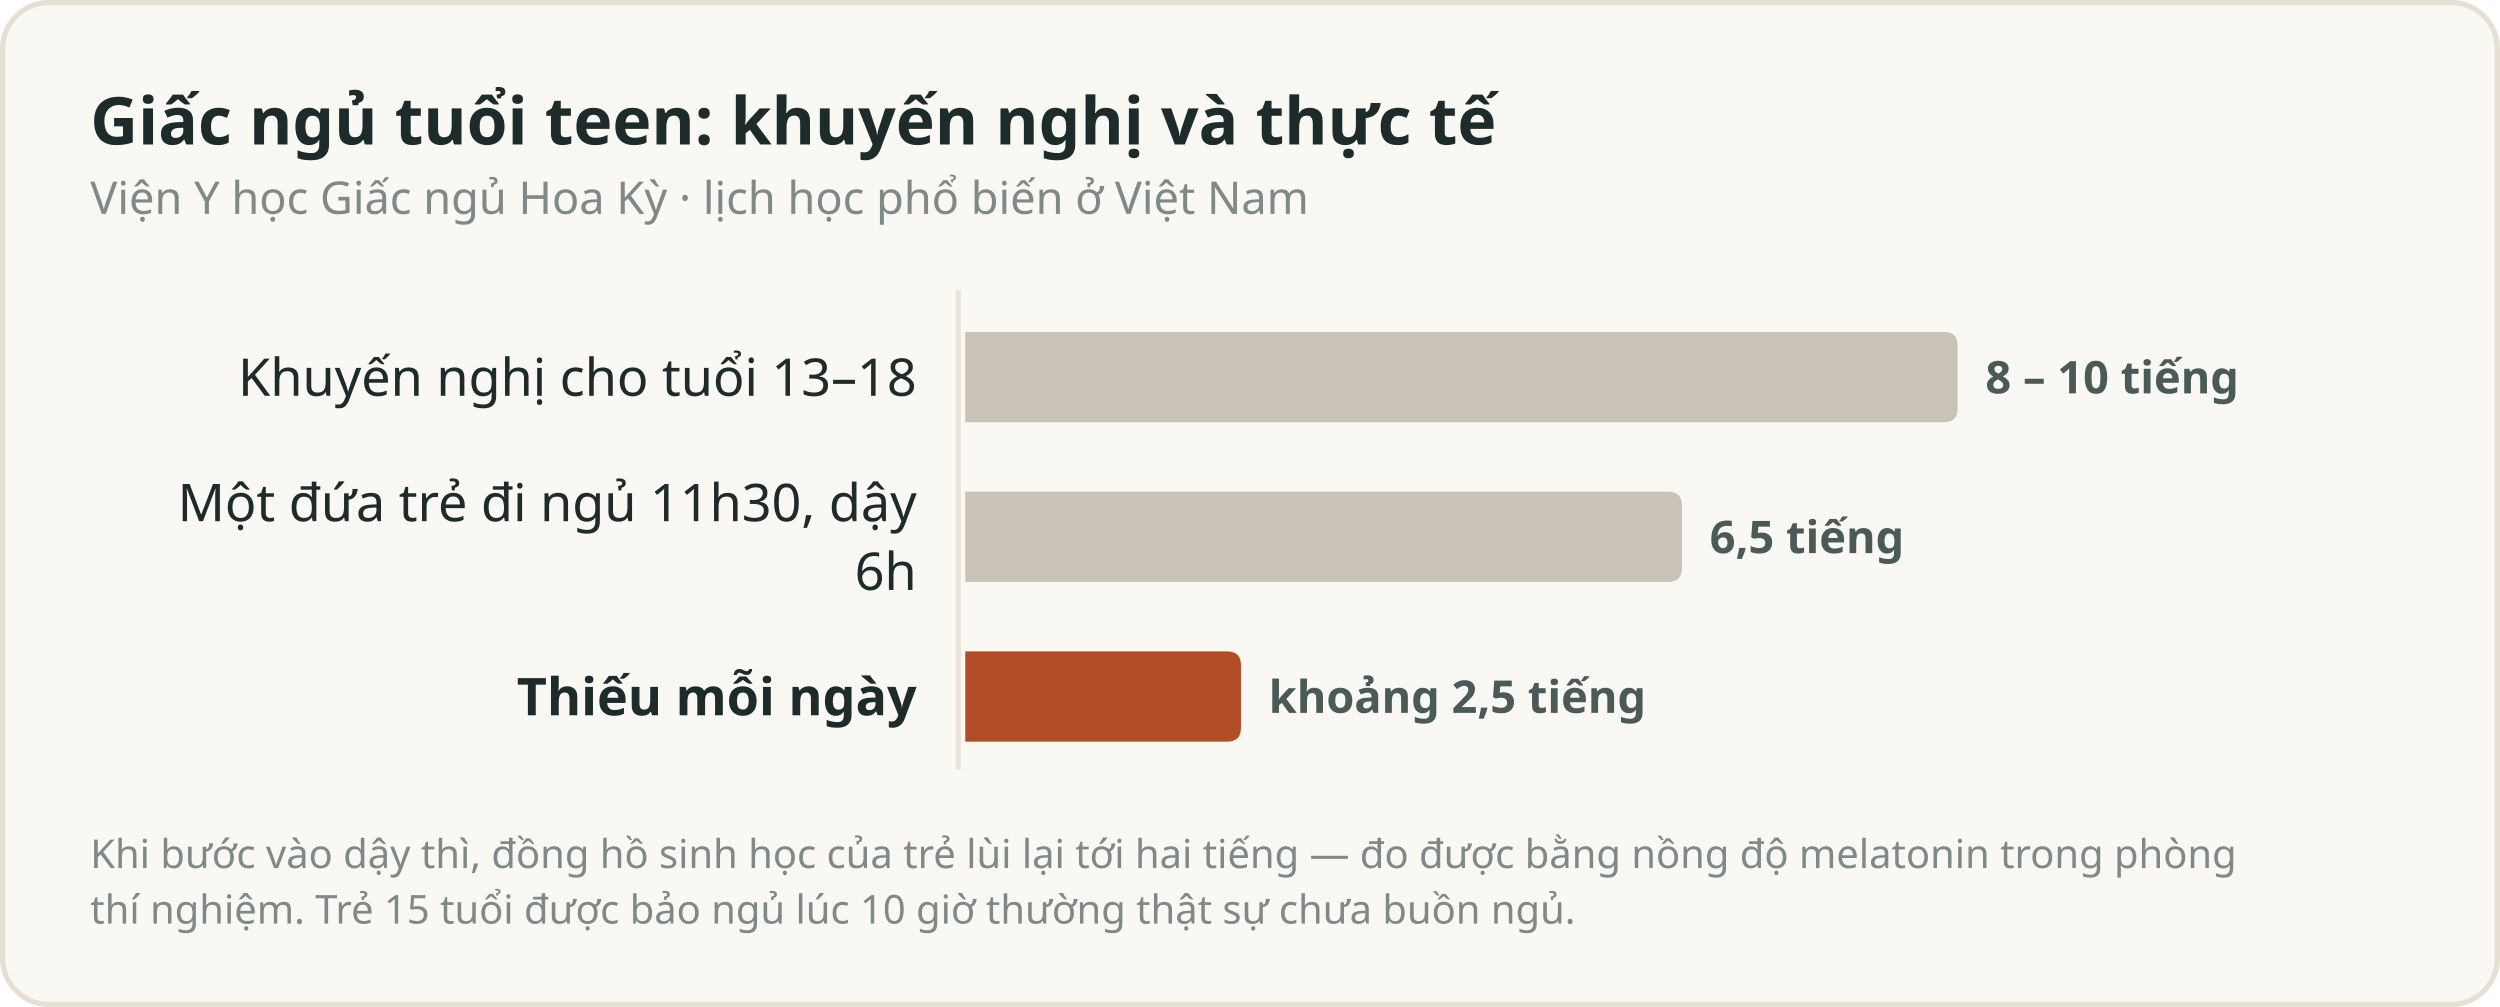
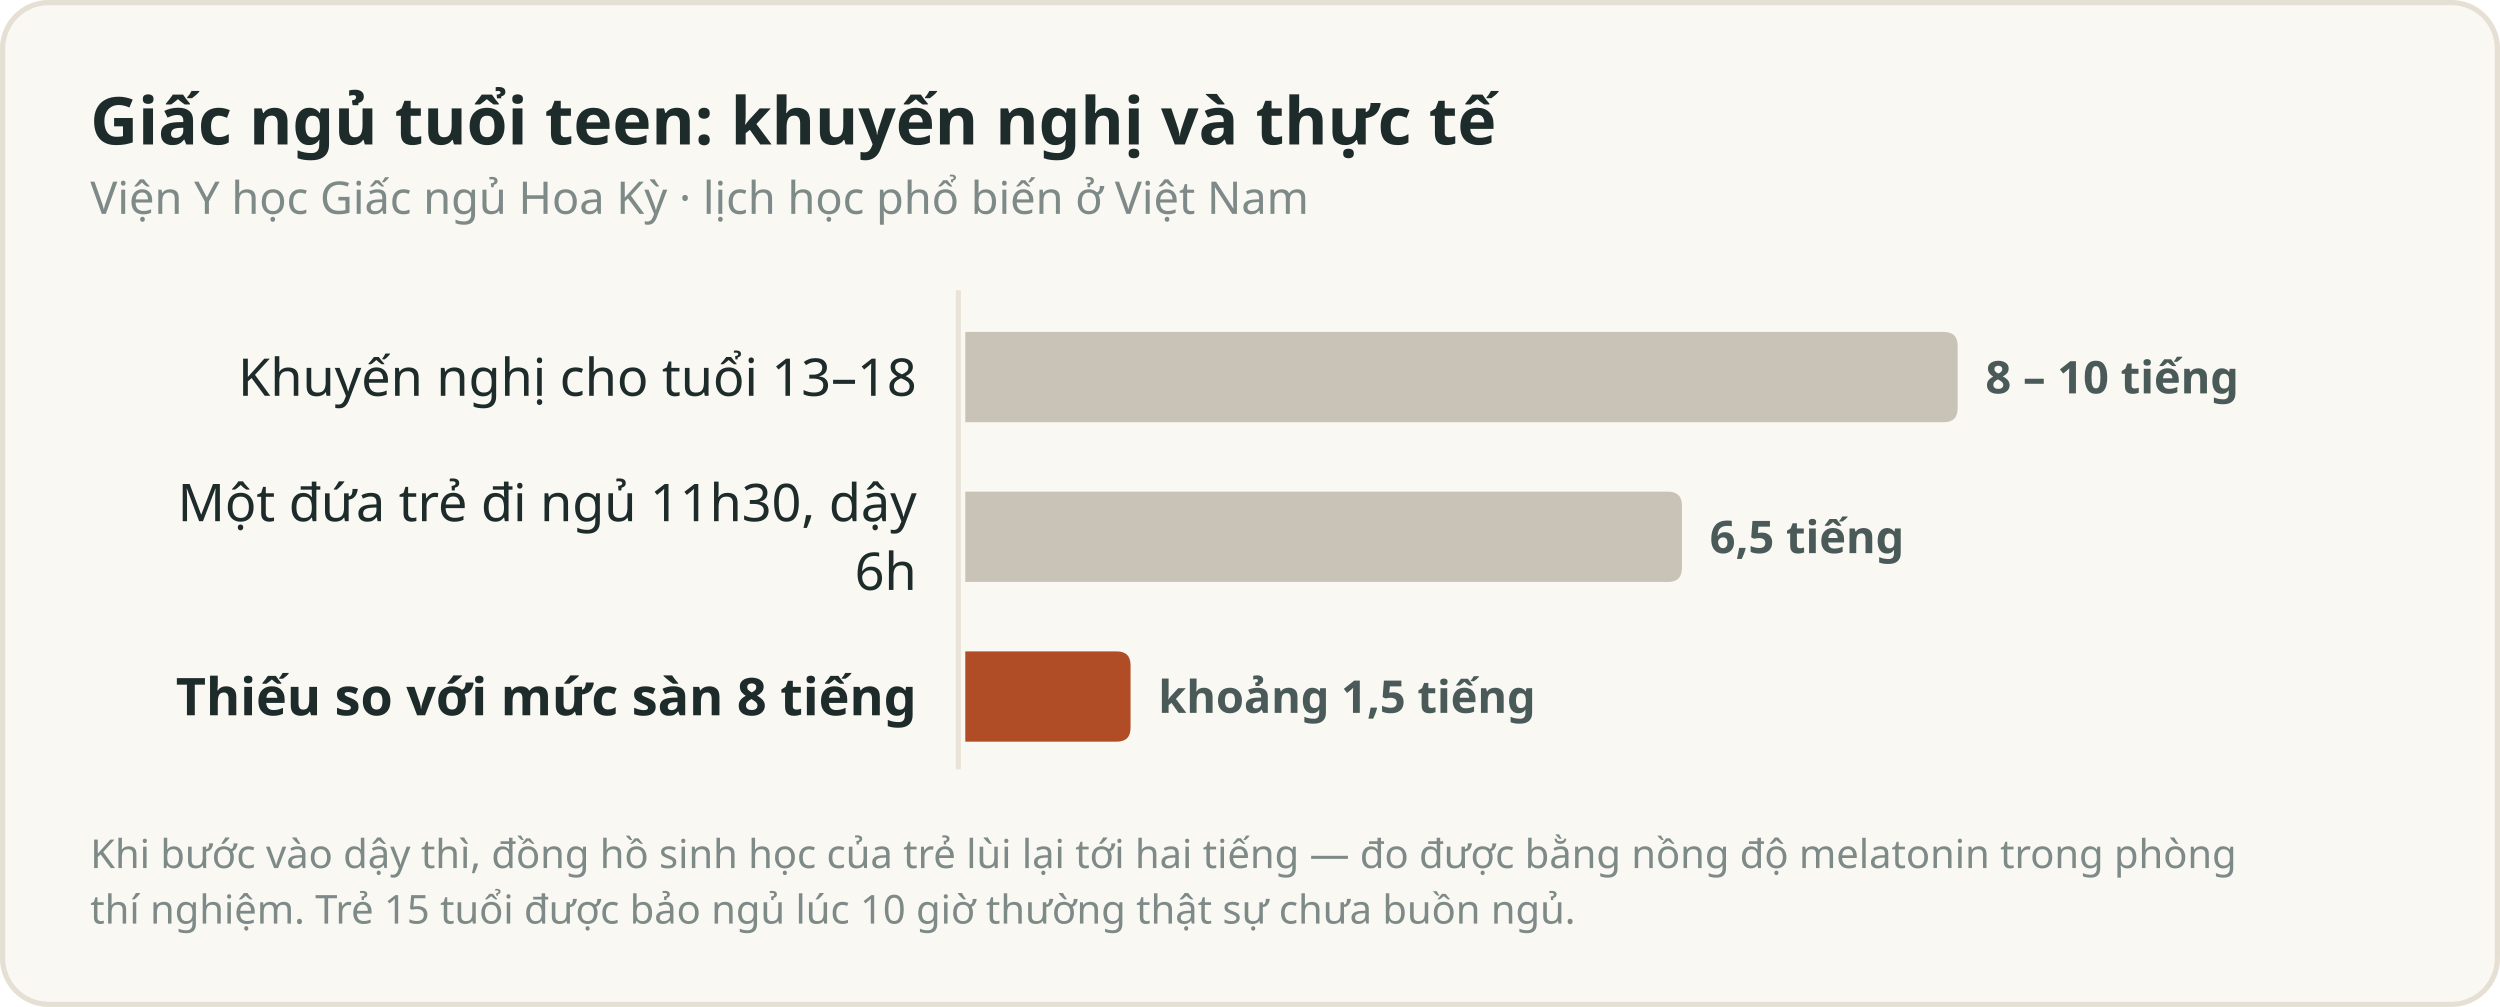
<svg xmlns="http://www.w3.org/2000/svg" viewBox="0 0 720 290" width="720" height="290" role="img">
  <rect width="720" height="290" rx="14" fill="#faf8f3" />
  <rect x="0.75" y="0.75" width="718.5" height="288.5" rx="13.25" fill="none" stroke="#e6e0d4" stroke-width="1.5" />
  <text x="26.0" y="41.6" font-family="-apple-system, BlinkMacSystemFont, 'Segoe UI', 'Noto Sans', Roboto, 'Helvetica Neue', Arial, sans-serif" font-size="19" font-weight="700" fill="#1d2b2a" text-anchor="start">Giấc ngủ tuổi teen: khuyến nghị và thực tế</text>
  <text x="26.0" y="61.6" font-family="-apple-system, BlinkMacSystemFont, 'Segoe UI', 'Noto Sans', Roboto, 'Helvetica Neue', Arial, sans-serif" font-size="13" font-weight="400" fill="#7d8a88" text-anchor="start">Viện Y học Giấc ngủ Hoa Kỳ · lịch học phổ biến ở Việt Nam</text>
  <line x1="276" y1="83.58" x2="276" y2="221.58" stroke="#eae4d8" stroke-width="1.5" />
  <path d="M278.0,95.6 H559.8 Q563.8,95.6 563.8,99.6 V117.6 Q563.8,121.6 559.8,121.6 H278.0 Z" fill="#c9c3b7" />
  <text x="264.0" y="114.0" font-family="-apple-system, BlinkMacSystemFont, 'Segoe UI', 'Noto Sans', Roboto, 'Helvetica Neue', Arial, sans-serif" font-size="15" font-weight="400" fill="#1d2b2a" text-anchor="end">Khuyến nghị cho tuổi 13–18</text>
  <text x="571.8" y="113.3" font-family="-apple-system, BlinkMacSystemFont, 'Segoe UI', 'Noto Sans', Roboto, 'Helvetica Neue', Arial, sans-serif" font-size="13" font-weight="700" fill="#4a5a58" text-anchor="start">8 – 10 tiếng</text>
  <path d="M278.0,141.6 H480.4 Q484.4,141.6 484.4,145.6 V163.6 Q484.4,167.6 480.4,167.6 H278.0 Z" fill="#c9c3b7" />
  <text x="264.0" y="150.1" font-family="-apple-system, BlinkMacSystemFont, 'Segoe UI', 'Noto Sans', Roboto, 'Helvetica Neue', Arial, sans-serif" font-size="15" font-weight="400" fill="#1d2b2a" text-anchor="end">Một đứa trẻ đi ngủ 11h30, dậy</text>
  <text x="264.0" y="169.9" font-family="-apple-system, BlinkMacSystemFont, 'Segoe UI', 'Noto Sans', Roboto, 'Helvetica Neue', Arial, sans-serif" font-size="15" font-weight="400" fill="#1d2b2a" text-anchor="end">6h</text>
  <text x="492.4" y="159.3" font-family="-apple-system, BlinkMacSystemFont, 'Segoe UI', 'Noto Sans', Roboto, 'Helvetica Neue', Arial, sans-serif" font-size="13" font-weight="700" fill="#4a5a58" text-anchor="start">6,5 tiếng</text>
-   <path d="M278.0,187.6 H353.4 Q357.4,187.6 357.4,191.6 V209.6 Q357.4,213.6 353.4,213.6 H278.0 Z" fill="#b04c26" />
-   <text x="264.0" y="206.0" font-family="-apple-system, BlinkMacSystemFont, 'Segoe UI', 'Noto Sans', Roboto, 'Helvetica Neue', Arial, sans-serif" font-size="15" font-weight="700" fill="#1d2b2a" text-anchor="end">Thiếu mỗi ngày</text>
-   <text x="365.4" y="205.3" font-family="-apple-system, BlinkMacSystemFont, 'Segoe UI', 'Noto Sans', Roboto, 'Helvetica Neue', Arial, sans-serif" font-size="13" font-weight="700" fill="#4a5a58" text-anchor="start">khoảng 2,5 tiếng</text>
+   <path d="M278.0,187.6 H321.6 Q325.6,187.6 325.6,191.6 V209.6 Q325.6,213.6 321.6,213.6 H278.0 Z" fill="#b04c26" />
+   <text x="264.0" y="206.0" font-family="-apple-system, BlinkMacSystemFont, 'Segoe UI', 'Noto Sans', Roboto, 'Helvetica Neue', Arial, sans-serif" font-size="15" font-weight="700" fill="#1d2b2a" text-anchor="end">Thiếu so với mức sàn 8 tiếng</text>
+   <text x="333.6" y="205.3" font-family="-apple-system, BlinkMacSystemFont, 'Segoe UI', 'Noto Sans', Roboto, 'Helvetica Neue', Arial, sans-serif" font-size="13" font-weight="700" fill="#4a5a58" text-anchor="start">khoảng 1,5 tiếng</text>
  <text x="26.0" y="250.0" font-family="-apple-system, BlinkMacSystemFont, 'Segoe UI', 'Noto Sans', Roboto, 'Helvetica Neue', Arial, sans-serif" font-size="11.5" font-weight="400" fill="#7d8a88" text-anchor="start">Khi bước vào dậy thì, đồng hồ sinh học của trẻ lùi lại tới hai tiếng — đo được bằng nồng độ melatonin trong phòng</text>
  <text x="26.0" y="266.0" font-family="-apple-system, BlinkMacSystemFont, 'Segoe UI', 'Noto Sans', Roboto, 'Helvetica Neue', Arial, sans-serif" font-size="11.5" font-weight="400" fill="#7d8a88" text-anchor="start">thí nghiệm. Trẻ 15 tuổi được bảo ngủ lúc 10 giờ thường thật sự chưa buồn ngủ.</text>
</svg>
